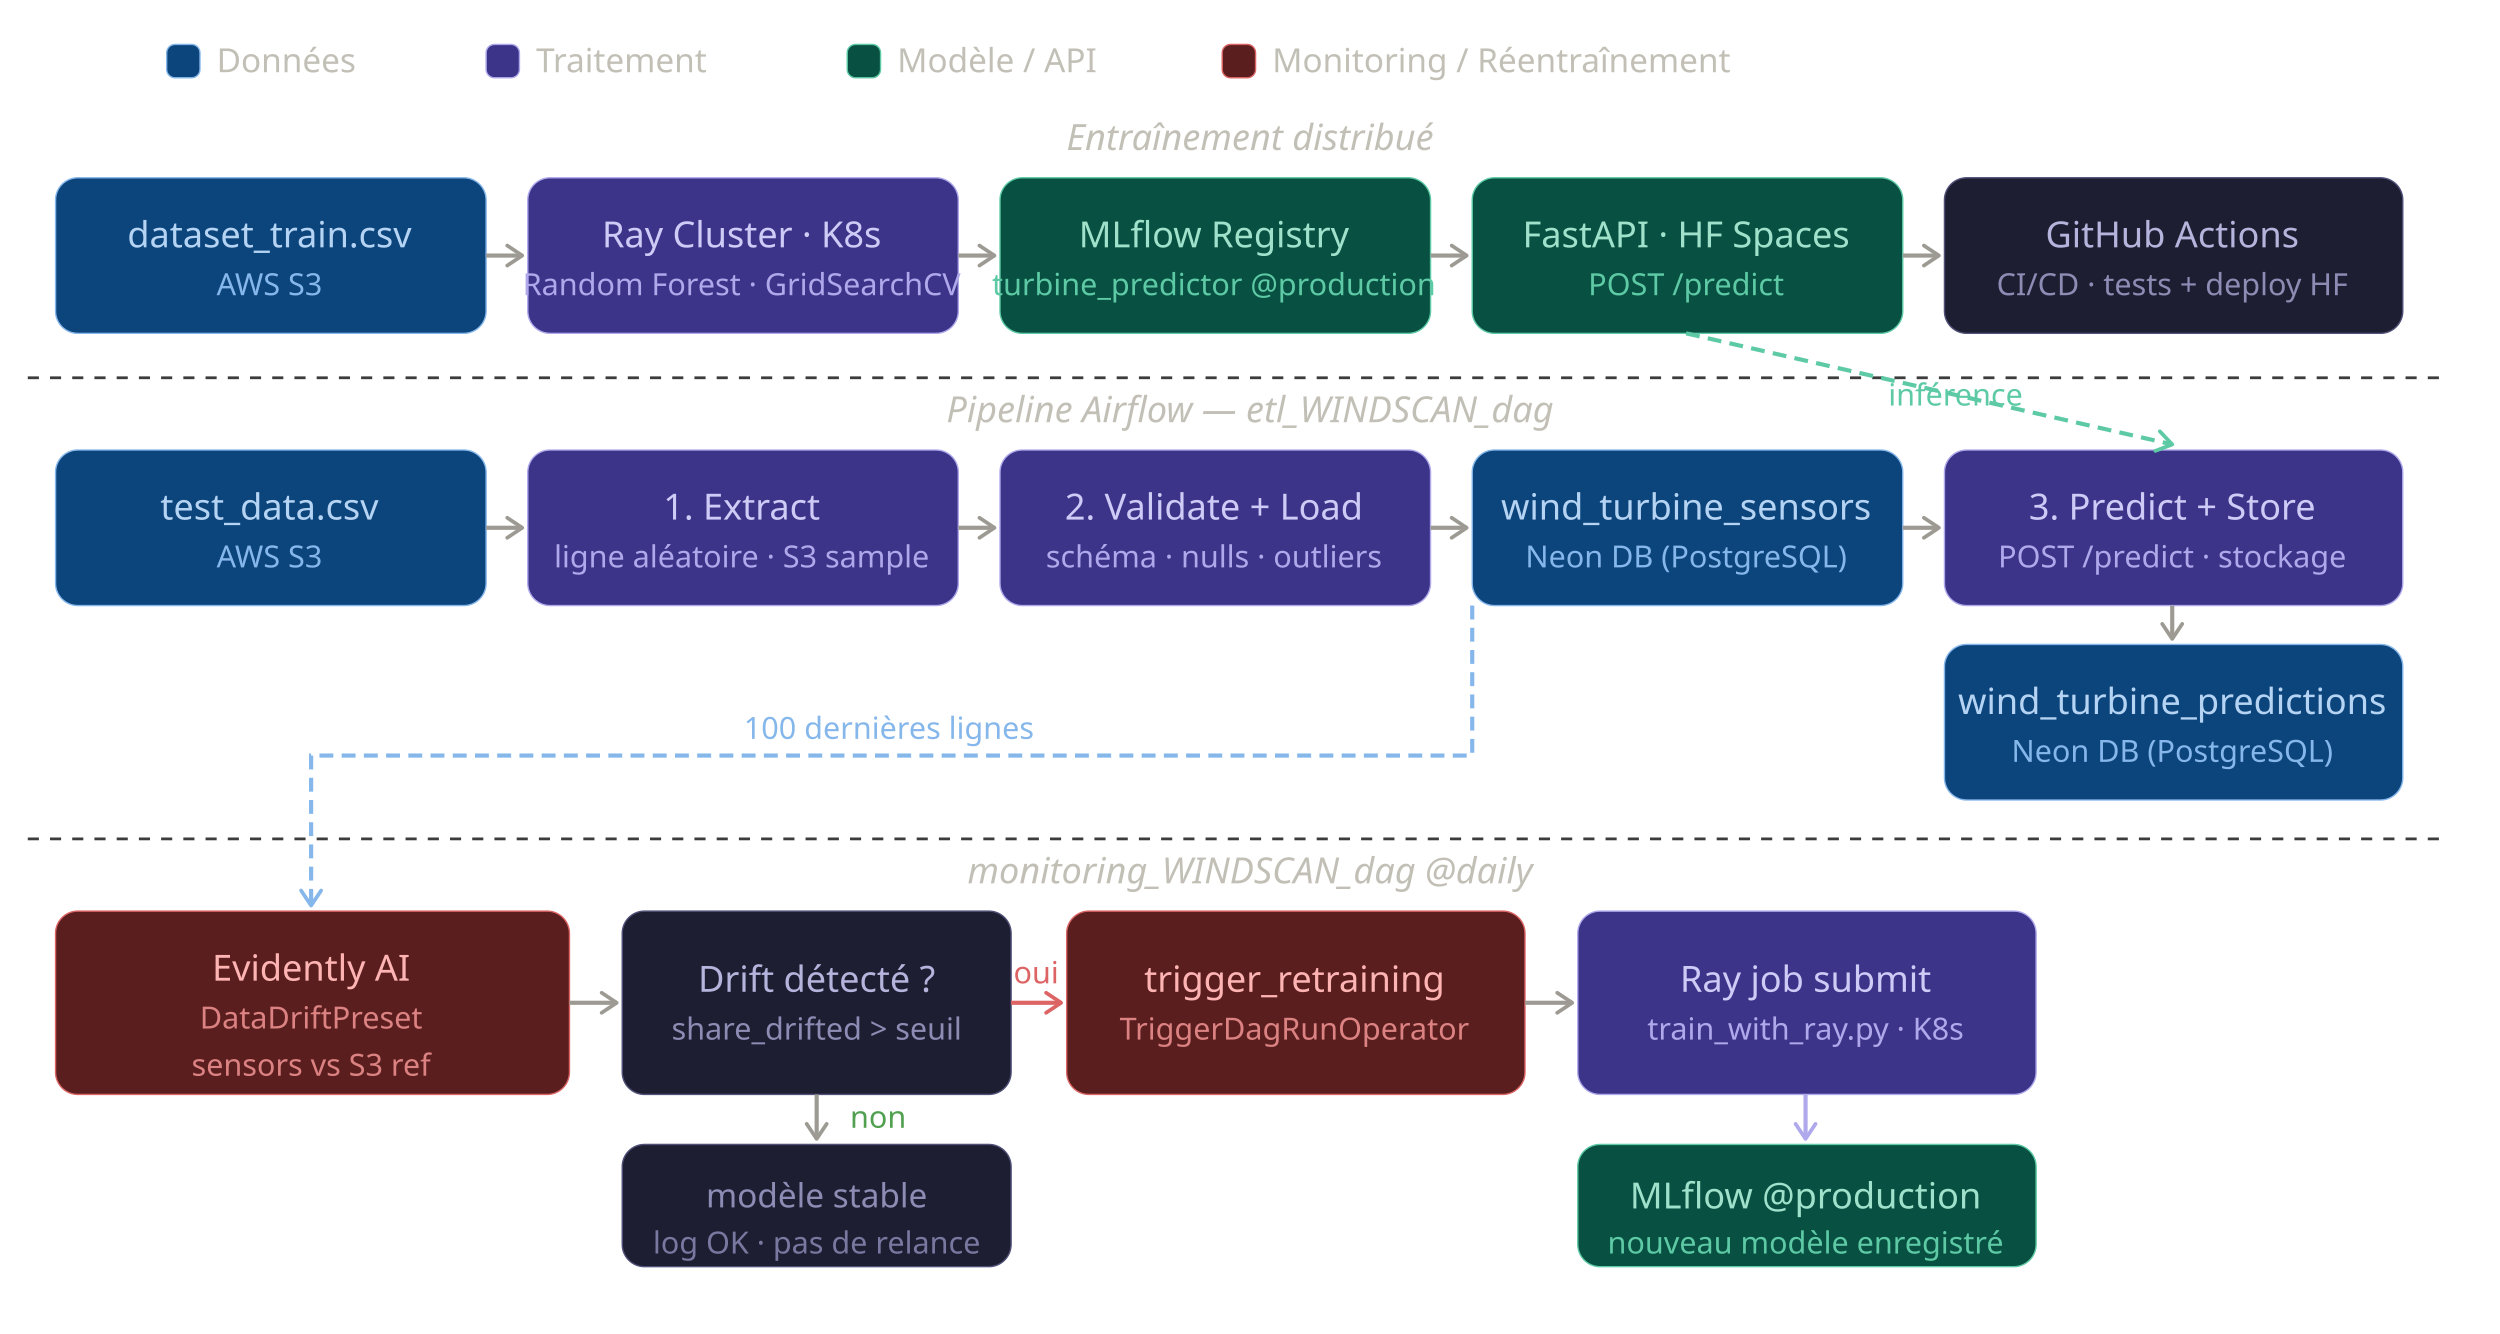
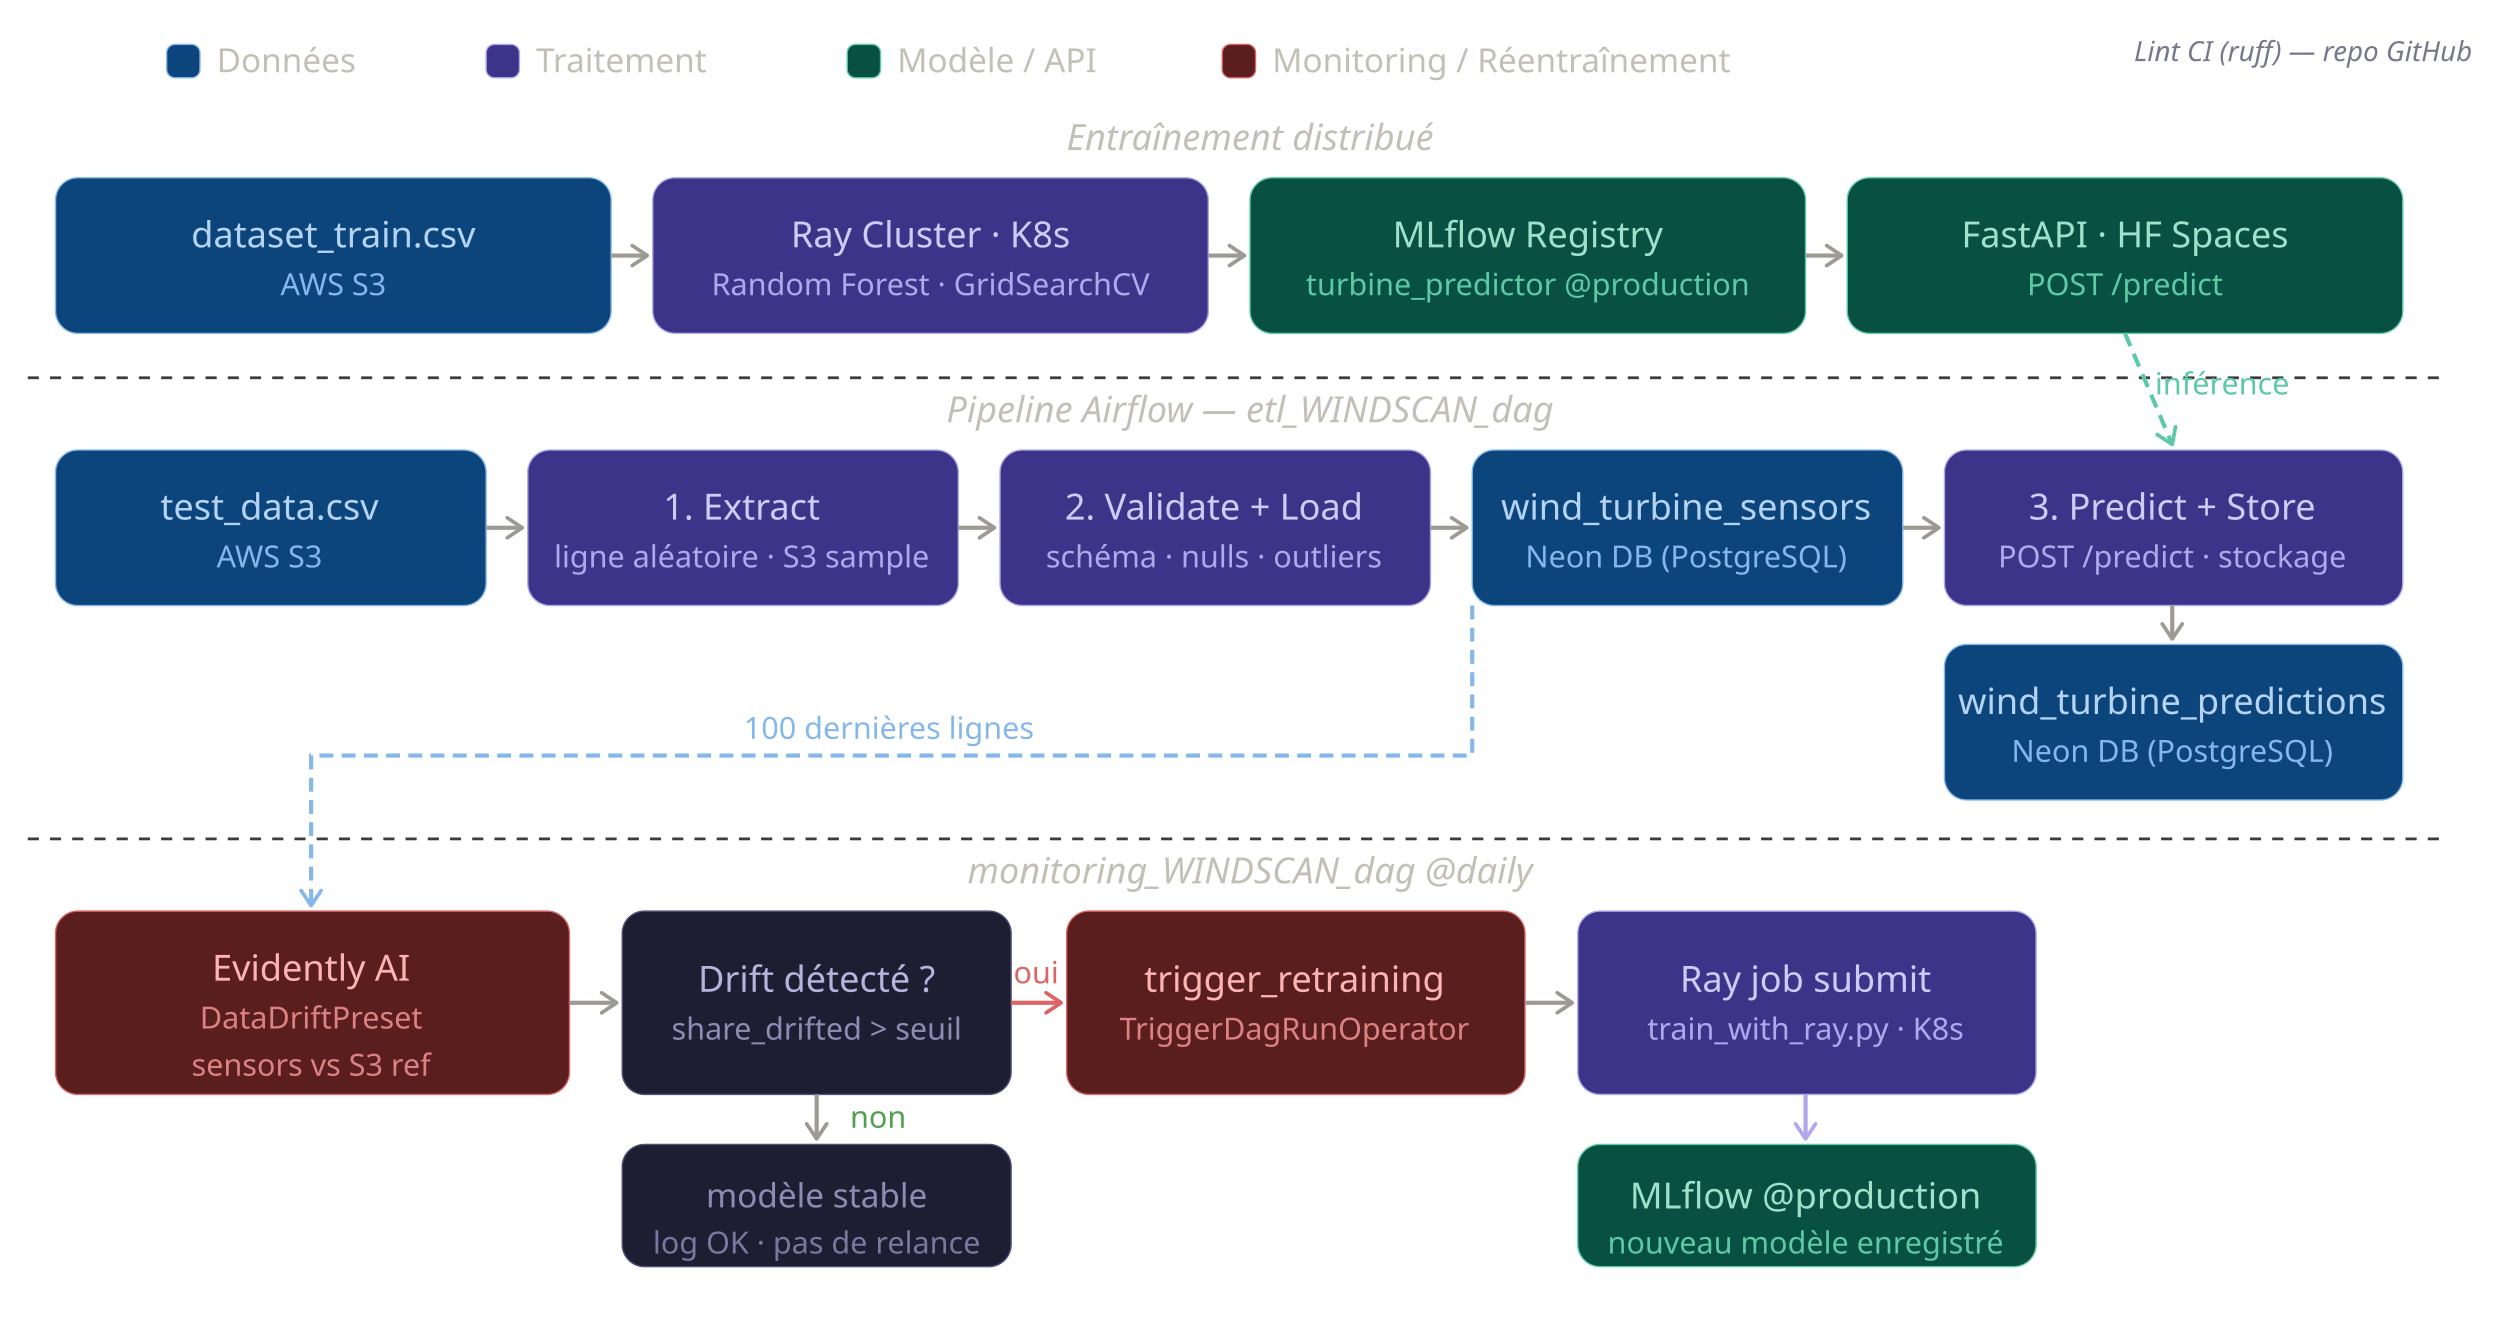
<svg xmlns="http://www.w3.org/2000/svg" width="100%" viewBox="0 0 900 480" role="img">
  <defs>
    <marker id="arrow" viewBox="0 0 10 10" refX="8" refY="5" markerWidth="6" markerHeight="6" orient="auto-start-reverse">
      <path d="M2 1L8 5L2 9" fill="none" stroke="context-stroke" stroke-width="1.5" stroke-linecap="round" stroke-linejoin="round" />
    </marker>
  </defs>
  <rect x="60" y="16" width="12" height="12" rx="3" style="fill:rgb(12,68,124);stroke:rgb(133,183,235);stroke-width:0.5px;" />
  <text x="78" y="26" style="fill:rgb(194,192,182);font-family:system-ui,sans-serif;font-size:12px;">Données</text>
  <rect x="175" y="16" width="12" height="12" rx="3" style="fill:rgb(60,52,137);stroke:rgb(175,169,236);stroke-width:0.5px;" />
  <text x="193" y="26" style="fill:rgb(194,192,182);font-family:system-ui,sans-serif;font-size:12px;">Traitement</text>
  <rect x="305" y="16" width="12" height="12" rx="3" style="fill:rgb(8,80,65);stroke:rgb(93,202,165);stroke-width:0.5px;" />
  <text x="323" y="26" style="fill:rgb(194,192,182);font-family:system-ui,sans-serif;font-size:12px;">Modèle / API</text>
  <rect x="440" y="16" width="12" height="12" rx="3" style="fill:rgb(90,30,30);stroke:rgb(220,100,100);stroke-width:0.5px;" />
  <text x="458" y="26" style="fill:rgb(194,192,182);font-family:system-ui,sans-serif;font-size:12px;">Monitoring / Réentraînement</text>
+   <text x="890" y="22" text-anchor="end" style="fill:rgb(120,120,140);font-family:system-ui,sans-serif;font-size:10px;font-style:italic;">Lint CI (ruff) — repo GitHub</text>
  <text x="450" y="54" text-anchor="middle" style="fill:rgb(194,192,182);font-family:system-ui,sans-serif;font-size:13px;font-style:italic;">Entraînement distribué</text>
-   <rect x="20" y="64" width="155" height="56" rx="8" style="fill:rgb(12,68,124);stroke:rgb(133,183,235);stroke-width:0.5px;" />
-   <text x="97" y="84" text-anchor="middle" dominant-baseline="central" style="fill:rgb(181,212,244);font-family:system-ui,sans-serif;font-size:13px;font-weight:500;">dataset_train.csv</text>
-   <text x="97" y="102" text-anchor="middle" dominant-baseline="central" style="fill:rgb(133,183,235);font-family:system-ui,sans-serif;font-size:11px;">AWS S3</text>
-   <line x1="175" y1="92" x2="188" y2="92" marker-end="url(#arrow)" style="stroke:rgb(156,154,146);stroke-width:1.5px;fill:none;" />
-   <rect x="190" y="64" width="155" height="56" rx="8" style="fill:rgb(60,52,137);stroke:rgb(175,169,236);stroke-width:0.5px;" />
-   <text x="267" y="84" text-anchor="middle" dominant-baseline="central" style="fill:rgb(206,203,246);font-family:system-ui,sans-serif;font-size:13px;font-weight:500;">Ray Cluster · K8s</text>
-   <text x="267" y="102" text-anchor="middle" dominant-baseline="central" style="fill:rgb(175,169,236);font-family:system-ui,sans-serif;font-size:11px;">Random Forest · GridSearchCV</text>
-   <line x1="345" y1="92" x2="358" y2="92" marker-end="url(#arrow)" style="stroke:rgb(156,154,146);stroke-width:1.5px;fill:none;" />
-   <rect x="360" y="64" width="155" height="56" rx="8" style="fill:rgb(8,80,65);stroke:rgb(93,202,165);stroke-width:0.5px;" />
-   <text x="437" y="84" text-anchor="middle" dominant-baseline="central" style="fill:rgb(159,225,203);font-family:system-ui,sans-serif;font-size:13px;font-weight:500;">MLflow Registry</text>
-   <text x="437" y="102" text-anchor="middle" dominant-baseline="central" style="fill:rgb(93,202,165);font-family:system-ui,sans-serif;font-size:11px;">turbine_predictor @production</text>
-   <line x1="515" y1="92" x2="528" y2="92" marker-end="url(#arrow)" style="stroke:rgb(156,154,146);stroke-width:1.5px;fill:none;" />
-   <rect x="530" y="64" width="155" height="56" rx="8" style="fill:rgb(8,80,65);stroke:rgb(93,202,165);stroke-width:0.5px;" />
-   <text x="607" y="84" text-anchor="middle" dominant-baseline="central" style="fill:rgb(159,225,203);font-family:system-ui,sans-serif;font-size:13px;font-weight:500;">FastAPI · HF Spaces</text>
-   <text x="607" y="102" text-anchor="middle" dominant-baseline="central" style="fill:rgb(93,202,165);font-family:system-ui,sans-serif;font-size:11px;">POST /predict</text>
-   <line x1="685" y1="92" x2="698" y2="92" marker-end="url(#arrow)" style="stroke:rgb(156,154,146);stroke-width:1.5px;fill:none;" />
-   <rect x="700" y="64" width="165" height="56" rx="8" style="fill:rgb(30,30,50);stroke:rgb(80,80,120);stroke-width:0.5px;" />
-   <text x="782" y="84" text-anchor="middle" dominant-baseline="central" style="fill:rgb(180,180,220);font-family:system-ui,sans-serif;font-size:13px;font-weight:500;">GitHub Actions</text>
-   <text x="782" y="102" text-anchor="middle" dominant-baseline="central" style="fill:rgb(140,140,180);font-family:system-ui,sans-serif;font-size:11px;">CI/CD · tests + deploy HF</text>
+   <rect x="20" y="64" width="200" height="56" rx="8" style="fill:rgb(12,68,124);stroke:rgb(133,183,235);stroke-width:0.5px;" />
+   <text x="120" y="84" text-anchor="middle" dominant-baseline="central" style="fill:rgb(181,212,244);font-family:system-ui,sans-serif;font-size:13px;font-weight:500;">dataset_train.csv</text>
+   <text x="120" y="102" text-anchor="middle" dominant-baseline="central" style="fill:rgb(133,183,235);font-family:system-ui,sans-serif;font-size:11px;">AWS S3</text>
+   <line x1="220" y1="92" x2="233" y2="92" marker-end="url(#arrow)" style="stroke:rgb(156,154,146);stroke-width:1.5px;fill:none;" />
+   <rect x="235" y="64" width="200" height="56" rx="8" style="fill:rgb(60,52,137);stroke:rgb(175,169,236);stroke-width:0.5px;" />
+   <text x="335" y="84" text-anchor="middle" dominant-baseline="central" style="fill:rgb(206,203,246);font-family:system-ui,sans-serif;font-size:13px;font-weight:500;">Ray Cluster · K8s</text>
+   <text x="335" y="102" text-anchor="middle" dominant-baseline="central" style="fill:rgb(175,169,236);font-family:system-ui,sans-serif;font-size:11px;">Random Forest · GridSearchCV</text>
+   <line x1="435" y1="92" x2="448" y2="92" marker-end="url(#arrow)" style="stroke:rgb(156,154,146);stroke-width:1.5px;fill:none;" />
+   <rect x="450" y="64" width="200" height="56" rx="8" style="fill:rgb(8,80,65);stroke:rgb(93,202,165);stroke-width:0.5px;" />
+   <text x="550" y="84" text-anchor="middle" dominant-baseline="central" style="fill:rgb(159,225,203);font-family:system-ui,sans-serif;font-size:13px;font-weight:500;">MLflow Registry</text>
+   <text x="550" y="102" text-anchor="middle" dominant-baseline="central" style="fill:rgb(93,202,165);font-family:system-ui,sans-serif;font-size:11px;">turbine_predictor @production</text>
+   <line x1="650" y1="92" x2="663" y2="92" marker-end="url(#arrow)" style="stroke:rgb(156,154,146);stroke-width:1.5px;fill:none;" />
+   <rect x="665" y="64" width="200" height="56" rx="8" style="fill:rgb(8,80,65);stroke:rgb(93,202,165);stroke-width:0.5px;" />
+   <text x="765" y="84" text-anchor="middle" dominant-baseline="central" style="fill:rgb(159,225,203);font-family:system-ui,sans-serif;font-size:13px;font-weight:500;">FastAPI · HF Spaces</text>
+   <text x="765" y="102" text-anchor="middle" dominant-baseline="central" style="fill:rgb(93,202,165);font-family:system-ui,sans-serif;font-size:11px;">POST /predict</text>
  <line x1="10" y1="136" x2="880" y2="136" stroke-dasharray="4 4" style="stroke:rgb(60,60,60);stroke-width:1px;fill:none;" />
  <text x="450" y="152" text-anchor="middle" style="fill:rgb(194,192,182);font-family:system-ui,sans-serif;font-size:13px;font-style:italic;">Pipeline Airflow — etl_WINDSCAN_dag</text>
  <rect x="20" y="162" width="155" height="56" rx="8" style="fill:rgb(12,68,124);stroke:rgb(133,183,235);stroke-width:0.5px;" />
  <text x="97" y="182" text-anchor="middle" dominant-baseline="central" style="fill:rgb(181,212,244);font-family:system-ui,sans-serif;font-size:13px;font-weight:500;">test_data.csv</text>
  <text x="97" y="200" text-anchor="middle" dominant-baseline="central" style="fill:rgb(133,183,235);font-family:system-ui,sans-serif;font-size:11px;">AWS S3</text>
  <line x1="175" y1="190" x2="188" y2="190" marker-end="url(#arrow)" style="stroke:rgb(156,154,146);stroke-width:1.5px;fill:none;" />
  <rect x="190" y="162" width="155" height="56" rx="8" style="fill:rgb(60,52,137);stroke:rgb(175,169,236);stroke-width:0.5px;" />
  <text x="267" y="182" text-anchor="middle" dominant-baseline="central" style="fill:rgb(206,203,246);font-family:system-ui,sans-serif;font-size:13px;font-weight:500;">1. Extract</text>
  <text x="267" y="200" text-anchor="middle" dominant-baseline="central" style="fill:rgb(175,169,236);font-family:system-ui,sans-serif;font-size:11px;">ligne aléatoire · S3 sample</text>
  <line x1="345" y1="190" x2="358" y2="190" marker-end="url(#arrow)" style="stroke:rgb(156,154,146);stroke-width:1.5px;fill:none;" />
  <rect x="360" y="162" width="155" height="56" rx="8" style="fill:rgb(60,52,137);stroke:rgb(175,169,236);stroke-width:0.5px;" />
  <text x="437" y="182" text-anchor="middle" dominant-baseline="central" style="fill:rgb(206,203,246);font-family:system-ui,sans-serif;font-size:13px;font-weight:500;">2. Validate + Load</text>
  <text x="437" y="200" text-anchor="middle" dominant-baseline="central" style="fill:rgb(175,169,236);font-family:system-ui,sans-serif;font-size:11px;">schéma · nulls · outliers</text>
  <line x1="515" y1="190" x2="528" y2="190" marker-end="url(#arrow)" style="stroke:rgb(156,154,146);stroke-width:1.5px;fill:none;" />
  <rect x="530" y="162" width="155" height="56" rx="8" style="fill:rgb(12,68,124);stroke:rgb(133,183,235);stroke-width:0.5px;" />
  <text x="607" y="182" text-anchor="middle" dominant-baseline="central" style="fill:rgb(181,212,244);font-family:system-ui,sans-serif;font-size:13px;font-weight:500;">wind_turbine_sensors</text>
  <text x="607" y="200" text-anchor="middle" dominant-baseline="central" style="fill:rgb(133,183,235);font-family:system-ui,sans-serif;font-size:11px;">Neon DB (PostgreSQL)</text>
  <line x1="685" y1="190" x2="698" y2="190" marker-end="url(#arrow)" style="stroke:rgb(156,154,146);stroke-width:1.5px;fill:none;" />
  <rect x="700" y="162" width="165" height="56" rx="8" style="fill:rgb(60,52,137);stroke:rgb(175,169,236);stroke-width:0.5px;" />
  <text x="782" y="182" text-anchor="middle" dominant-baseline="central" style="fill:rgb(206,203,246);font-family:system-ui,sans-serif;font-size:13px;font-weight:500;">3. Predict + Store</text>
  <text x="782" y="200" text-anchor="middle" dominant-baseline="central" style="fill:rgb(175,169,236);font-family:system-ui,sans-serif;font-size:11px;">POST /predict · stockage</text>
  <line x1="782" y1="218" x2="782" y2="230" marker-end="url(#arrow)" style="stroke:rgb(156,154,146);stroke-width:1.5px;fill:none;" />
  <rect x="700" y="232" width="165" height="56" rx="8" style="fill:rgb(12,68,124);stroke:rgb(133,183,235);stroke-width:0.5px;" />
  <text x="782" y="252" text-anchor="middle" dominant-baseline="central" style="fill:rgb(181,212,244);font-family:system-ui,sans-serif;font-size:13px;font-weight:500;">wind_turbine_predictions</text>
  <text x="782" y="270" text-anchor="middle" dominant-baseline="central" style="fill:rgb(133,183,235);font-family:system-ui,sans-serif;font-size:11px;">Neon DB (PostgreSQL)</text>
-   <path d="M 607 120 L 782 160" fill="none" stroke-dasharray="5 3" marker-end="url(#arrow)" style="stroke:rgb(93,202,165);stroke-width:1.5px;fill:none;" />
-   <text x="704" y="146" text-anchor="middle" style="fill:rgb(93,202,165);font-family:system-ui,sans-serif;font-size:11px;">inférence</text>
+   <path d="M 765 120 L 782 160" fill="none" stroke-dasharray="5 3" marker-end="url(#arrow)" style="stroke:rgb(93,202,165);stroke-width:1.5px;fill:none;" />
+   <text x="800" y="142" text-anchor="middle" style="fill:rgb(93,202,165);font-family:system-ui,sans-serif;font-size:11px;">inférence</text>
  <line x1="10" y1="302" x2="880" y2="302" stroke-dasharray="4 4" style="stroke:rgb(60,60,60);stroke-width:1px;fill:none;" />
  <text x="450" y="318" text-anchor="middle" style="fill:rgb(194,192,182);font-family:system-ui,sans-serif;font-size:13px;font-style:italic;">monitoring_WINDSCAN_dag @daily</text>
  <rect x="20" y="328" width="185" height="66" rx="8" style="fill:rgb(90,30,30);stroke:rgb(220,100,100);stroke-width:0.5px;" />
  <text x="112" y="348" text-anchor="middle" dominant-baseline="central" style="fill:rgb(255,180,180);font-family:system-ui,sans-serif;font-size:13px;font-weight:500;">Evidently AI</text>
  <text x="112" y="366" text-anchor="middle" dominant-baseline="central" style="fill:rgb(220,130,130);font-family:system-ui,sans-serif;font-size:11px;">DataDriftPreset</text>
  <text x="112" y="383" text-anchor="middle" dominant-baseline="central" style="fill:rgb(220,130,130);font-family:system-ui,sans-serif;font-size:11px;">sensors vs S3 ref</text>
  <line x1="205" y1="361" x2="222" y2="361" marker-end="url(#arrow)" style="stroke:rgb(156,154,146);stroke-width:1.5px;fill:none;" />
  <rect x="224" y="328" width="140" height="66" rx="8" style="fill:rgb(30,30,50);stroke:rgb(80,80,120);stroke-width:0.5px;" />
  <text x="294" y="352" text-anchor="middle" dominant-baseline="central" style="fill:rgb(180,180,220);font-family:system-ui,sans-serif;font-size:13px;font-weight:500;">Drift détecté ?</text>
  <text x="294" y="370" text-anchor="middle" dominant-baseline="central" style="fill:rgb(140,140,180);font-family:system-ui,sans-serif;font-size:11px;">share_drifted &gt; seuil</text>
  <line x1="364" y1="361" x2="382" y2="361" marker-end="url(#arrow)" style="stroke:rgb(220,100,100);stroke-width:1.5px;fill:none;" />
  <text x="373" y="354" text-anchor="middle" style="fill:rgb(220,100,100);font-family:system-ui,sans-serif;font-size:11px;">oui</text>
  <rect x="384" y="328" width="165" height="66" rx="8" style="fill:rgb(90,30,30);stroke:rgb(220,100,100);stroke-width:0.5px;" />
  <text x="466" y="352" text-anchor="middle" dominant-baseline="central" style="fill:rgb(255,180,180);font-family:system-ui,sans-serif;font-size:13px;font-weight:500;">trigger_retraining</text>
  <text x="466" y="370" text-anchor="middle" dominant-baseline="central" style="fill:rgb(220,130,130);font-family:system-ui,sans-serif;font-size:11px;">TriggerDagRunOperator</text>
  <line x1="549" y1="361" x2="566" y2="361" marker-end="url(#arrow)" style="stroke:rgb(156,154,146);stroke-width:1.5px;fill:none;" />
  <rect x="568" y="328" width="165" height="66" rx="8" style="fill:rgb(60,52,137);stroke:rgb(175,169,236);stroke-width:0.5px;" />
  <text x="650" y="352" text-anchor="middle" dominant-baseline="central" style="fill:rgb(206,203,246);font-family:system-ui,sans-serif;font-size:13px;font-weight:500;">Ray job submit</text>
  <text x="650" y="370" text-anchor="middle" dominant-baseline="central" style="fill:rgb(175,169,236);font-family:system-ui,sans-serif;font-size:11px;">train_with_ray.py · K8s</text>
  <line x1="294" y1="394" x2="294" y2="410" marker-end="url(#arrow)" style="stroke:rgb(156,154,146);stroke-width:1.5px;fill:none;" />
  <text x="306" y="406" style="fill:rgb(80,160,80);font-family:system-ui,sans-serif;font-size:11px;">non</text>
  <rect x="224" y="412" width="140" height="44" rx="8" style="fill:rgb(30,30,50);stroke:rgb(80,80,120);stroke-width:0.5px;" />
  <text x="294" y="430" text-anchor="middle" dominant-baseline="central" style="fill:rgb(140,140,180);font-family:system-ui,sans-serif;font-size:12px;">modèle stable</text>
  <text x="294" y="447" text-anchor="middle" dominant-baseline="central" style="fill:rgb(120,120,160);font-family:system-ui,sans-serif;font-size:11px;">log OK · pas de relance</text>
  <line x1="650" y1="394" x2="650" y2="410" marker-end="url(#arrow)" style="stroke:rgb(175,169,236);stroke-width:1.5px;fill:none;" />
  <rect x="568" y="412" width="165" height="44" rx="8" style="fill:rgb(8,80,65);stroke:rgb(93,202,165);stroke-width:0.5px;" />
  <text x="650" y="430" text-anchor="middle" dominant-baseline="central" style="fill:rgb(159,225,203);font-family:system-ui,sans-serif;font-size:13px;font-weight:500;">MLflow @production</text>
  <text x="650" y="447" text-anchor="middle" dominant-baseline="central" style="fill:rgb(93,202,165);font-family:system-ui,sans-serif;font-size:11px;">nouveau modèle enregistré</text>
  <path d="M 530 218 L 530 272 L 112 272 L 112 326" fill="none" stroke-dasharray="5 3" marker-end="url(#arrow)" style="stroke:rgb(133,183,235);stroke-width:1.5px;fill:none;" />
  <text x="320" y="266" text-anchor="middle" style="fill:rgb(133,183,235);font-family:system-ui,sans-serif;font-size:11px;">100 dernières lignes</text>
</svg>
